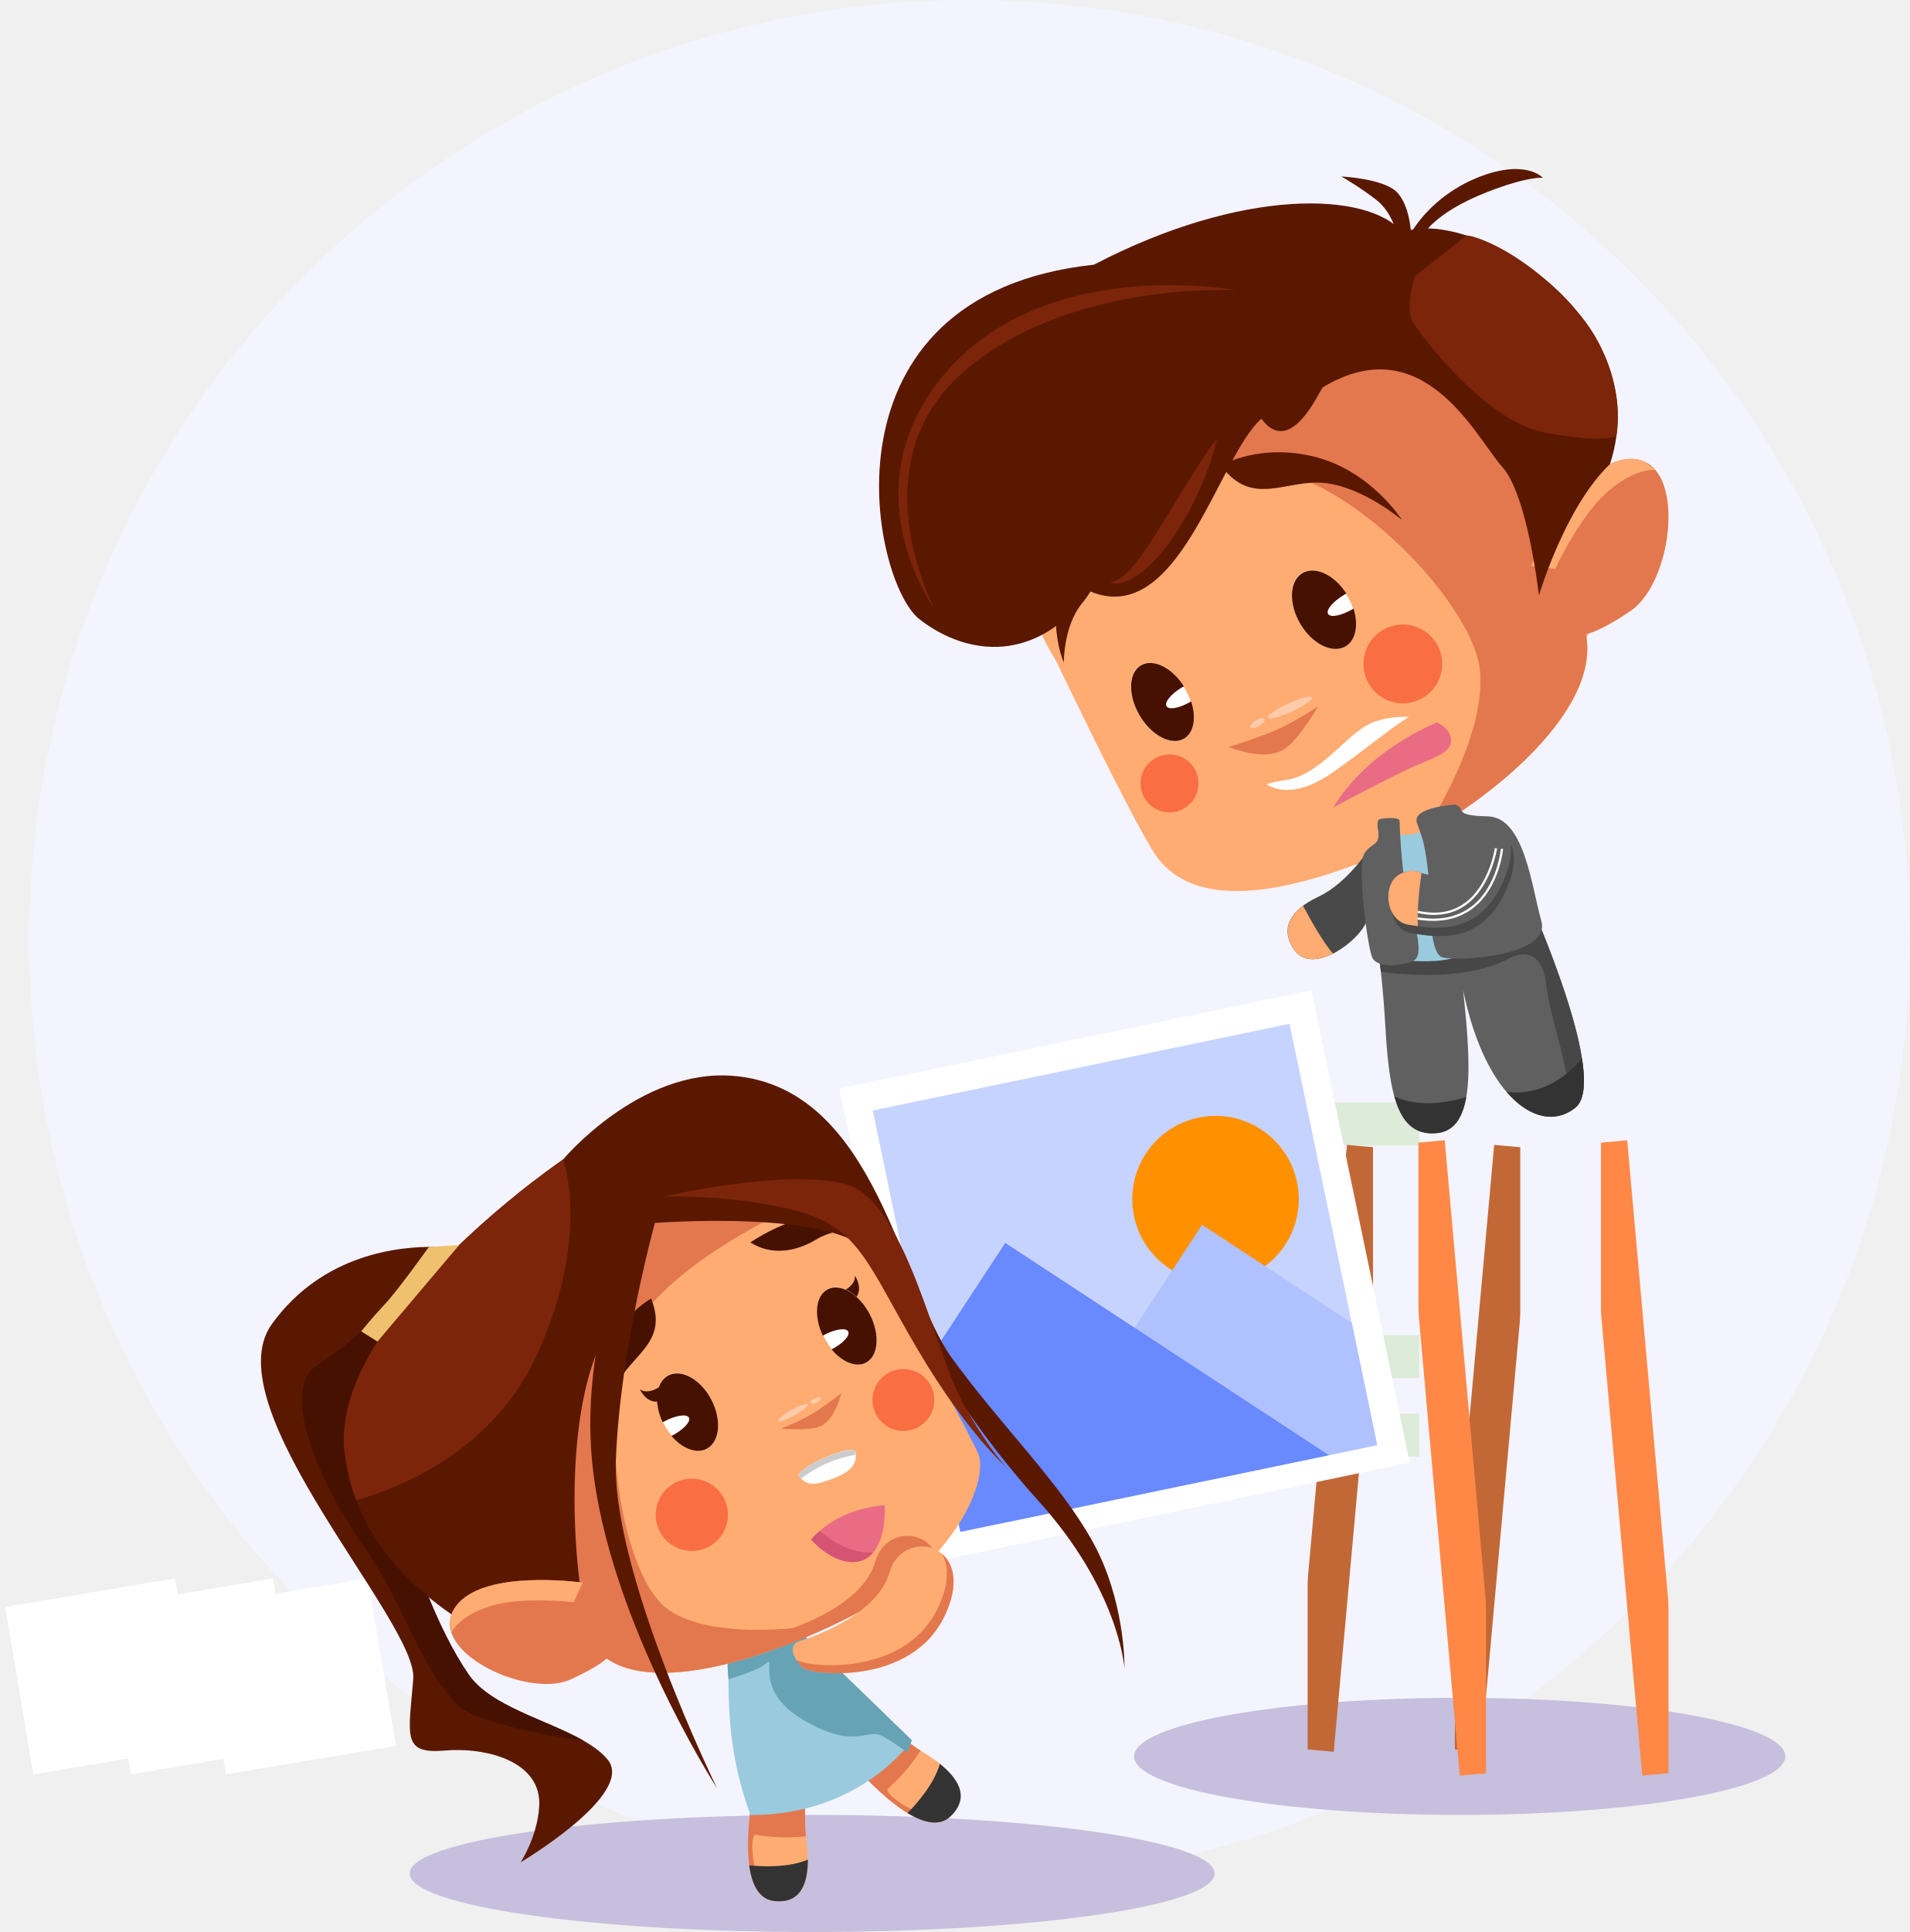
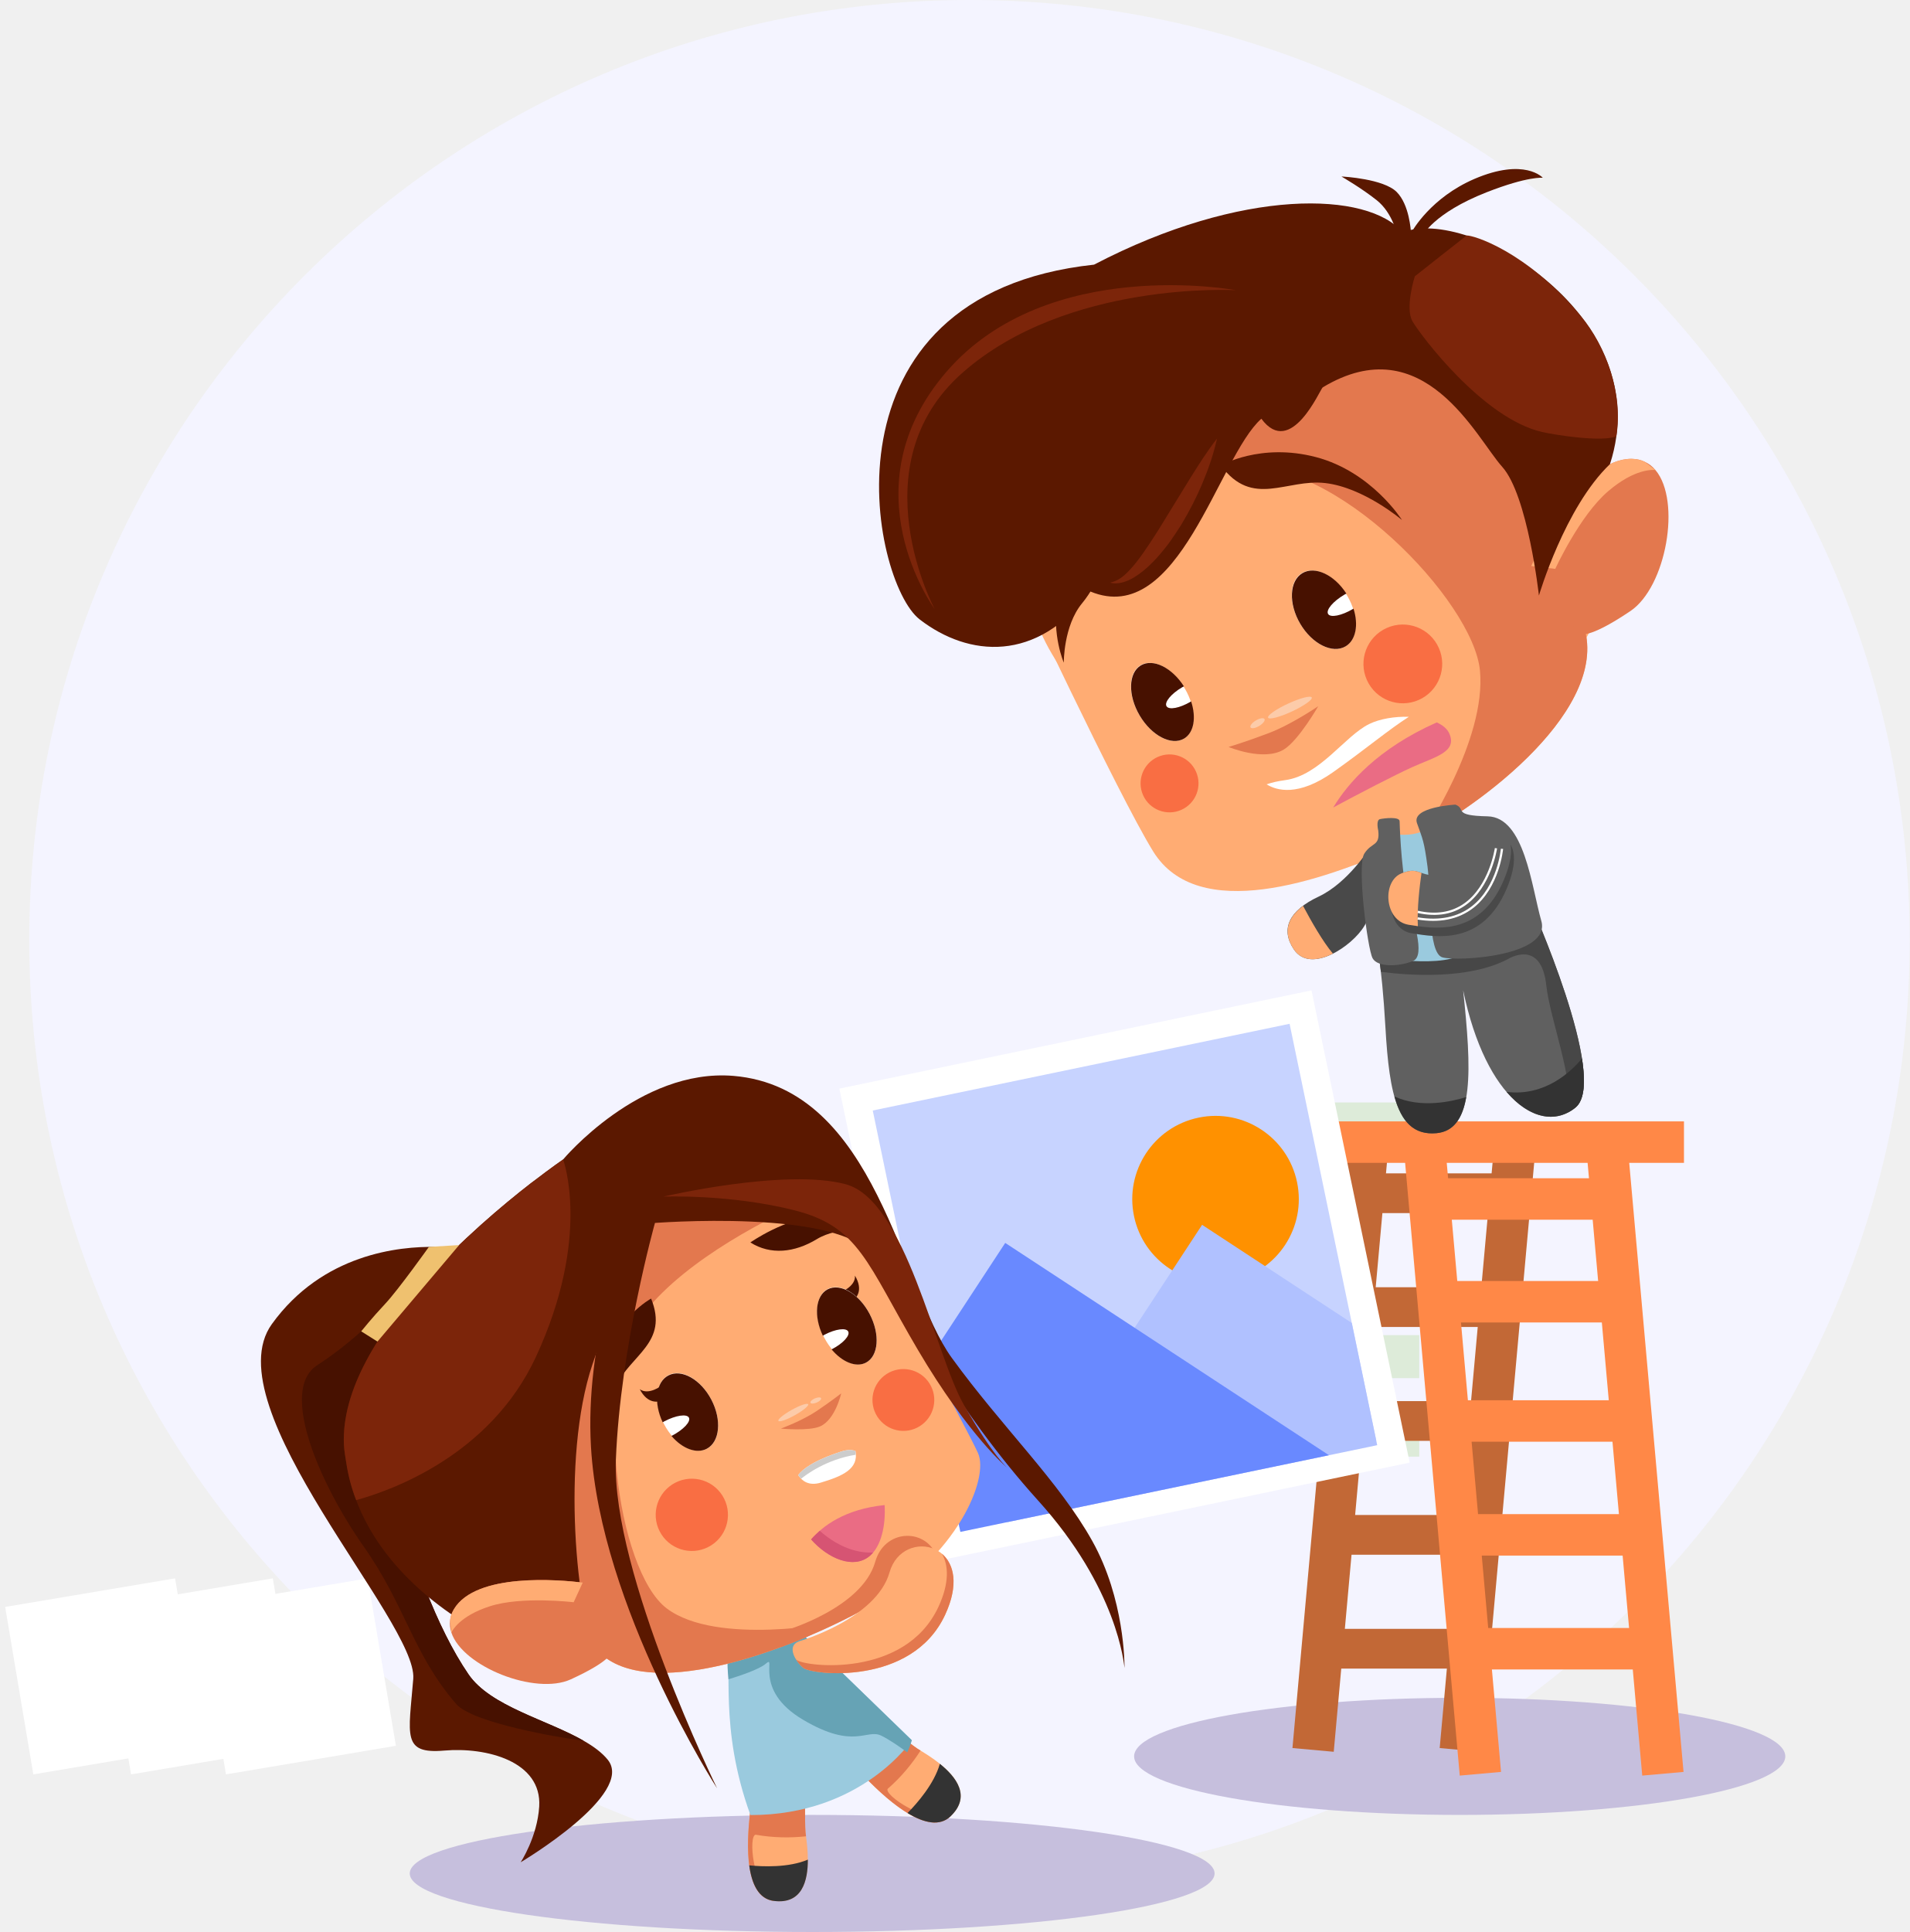
<svg xmlns="http://www.w3.org/2000/svg" xmlns:xlink="http://www.w3.org/1999/xlink" width="261px" height="264px" viewBox="0 0 261 264" version="1.1">
  <defs>
    <polygon id="path-1" points="0 289 322.27 289 322.27 0.835 0 0.835" />
    <path d="M17.143,1.928 C13.773,3.571 10.412,8.964 5.635,9.604 L5.635,9.604 C0.859,10.244 -0.19,12.128 0.717,15.358 L0.717,15.358 C1.623,18.588 2.724,17.941 2.724,17.941 L2.724,17.941 C3.877,18.515 6.757,16.457 9.164,15.039 L9.164,15.039 C11.572,13.62 19.79,9.288 22.974,7.845 L22.974,7.845 C26.156,6.402 29.215,5.771 28.076,3.221 L28.076,3.221 C27.392,1.69 24.804,0.939 22.115,0.94 L22.115,0.94 C20.325,0.94 18.491,1.272 17.143,1.928" id="path-3" />
    <path d="M7.046,0.324 C1.194,2.215 0.795,3.989 0.688,4.291 L0.688,4.291 C-1.492,10.389 6.833,17.95 10.835,14.645 L10.835,14.645 C14.566,11.565 13.134,0.135 8.181,0.135 L8.181,0.135 C7.821,0.135 7.442,0.195 7.046,0.324" id="path-5" />
  </defs>
  <g id="mockup-fixed" stroke="none" stroke-width="1" fill="none" fill-rule="evenodd">
    <g id="Desktop-HD" transform="translate(-587, -1741)">
      <g id="Group-26" transform="translate(561, 1736)">
        <circle id="Oval" fill="#F4F4FF" cx="158.5" cy="133.5" r="128.5" />
        <ellipse id="Oval-Copy" fill="#C6BFDD" cx="225.5" cy="245" rx="44.5" ry="8" />
        <g id="Group-133">
          <mask id="mask-2" fill="white">
            <use xlink:href="#path-1" />
          </mask>
          <g id="Clip-6" />
-           <polygon id="Fill-21" fill="#DDEBD9" mask="url(#mask-2)" points="143.946 161.524 219.974 161.524 219.974 155.646 143.946 155.646" />
-           <polygon id="Fill-28" fill="#DDEBD9" mask="url(#mask-2)" points="143.946 193.317 219.974 193.317 219.974 187.439 143.946 187.439" />
-           <polygon id="Fill-29" fill="#DDEBD9" mask="url(#mask-2)" points="143.946 204.045 219.974 204.045 219.974 198.166 143.946 198.166" />
-           <polygon id="Fill-32" fill="#549A41" mask="url(#mask-2)" points="131.992 225.501 136.989 225.501 136.989 187.438 131.992 187.438" />
-           <polygon id="Fill-33" fill="#549A41" mask="url(#mask-2)" points="122.587 225.501 127.584 225.501 127.584 187.438 122.587 187.438" />
-           <path d="M111.81,206.47 C111.81,210.799 108.301,214.308 103.972,214.308 C99.643,214.308 96.134,210.799 96.134,206.47 C96.134,202.141 99.643,198.632 103.972,198.632 C108.301,198.632 111.81,202.141 111.81,206.47" id="Fill-34" fill="#549A41" mask="url(#mask-2)" />
-           <path d="M107.694,206.47 C107.694,208.526 106.028,210.193 103.971,210.193 C101.916,210.193 100.249,208.526 100.249,206.47 C100.249,204.413 101.916,202.747 103.971,202.747 C106.028,202.747 107.694,204.413 107.694,206.47" id="Fill-35" fill="#DDEBD9" mask="url(#mask-2)" />
-           <polygon id="Fill-67" fill="#FFFFFF" mask="url(#mask-2)" points="80.108 243.554 56.883 247.461 53.035 224.583 76.257 220.676" />
-           <polygon id="Fill-72" fill="#FFFFFF" mask="url(#mask-2)" points="67.135 243.554 43.911 247.461 40.062 224.583 63.285 220.676" />
-           <polygon id="Fill-76" fill="#485EB0" mask="url(#mask-2)" points="47.694 227.628 46.929 228.205 46.017 227.909 45.338 228.992 46.056 228.352 47.048 228.917 47.801 228.058 48.69 228.428" />
-           <polygon id="Fill-77" fill="#485EB0" mask="url(#mask-2)" points="50.397 229.386 49.632 229.963 48.721 229.668 48.042 230.75 48.76 230.11 49.752 230.675 50.505 229.817 51.394 230.186" />
-           <polygon id="Fill-78" fill="#FFFFFF" mask="url(#mask-2)" points="53.778 243.554 30.555 247.461 26.706 224.583 49.929 220.676" />
-           <path d="M212.91,161.699 L205.464,244.119" id="Stroke-96" stroke="#C26836" stroke-width="5.666" mask="url(#mask-2)" />
-           <path d="M210.453,168.05 L233.684,168.05" id="Stroke-97" stroke="#C26836" stroke-width="5.431" mask="url(#mask-2)" />
-           <path d="M210.364,183.611 L233.596,183.611" id="Stroke-98" stroke="#C26836" stroke-width="5.431" mask="url(#mask-2)" />
-           <path d="M207.371,199.171 L230.602,199.171" id="Stroke-99" stroke="#C26836" stroke-width="5.431" mask="url(#mask-2)" />
-           <path d="M207.371,214.732 L230.602,214.732" id="Stroke-100" stroke="#C26836" stroke-width="5.431" mask="url(#mask-2)" />
-           <path d="M205.917,230.292 L229.148,230.292" id="Stroke-101" stroke="#C26836" stroke-width="5.431" mask="url(#mask-2)" />
-           <path d="M233.034,161.699 L225.587,244.119" id="Stroke-102" stroke="#C26836" stroke-width="5.666" mask="url(#mask-2)" />
-           <path d="M220.631,161.066 L228.328,247.377" id="Stroke-103" stroke="#FF8847" stroke-width="5.666" mask="url(#mask-2)" />
-           <path d="M245.572,161.066 L253.27,247.377" id="Stroke-104" stroke="#FF8847" stroke-width="5.666" mask="url(#mask-2)" />
-           <path d="M205.464,161.066 L256.152,161.066" id="Stroke-105" stroke="#FF8847" stroke-width="5.666" mask="url(#mask-2)" />
-           <path d="M221.35,168.836 L246.632,168.836" id="Stroke-106" stroke="#FF8847" stroke-width="5.666" mask="url(#mask-2)" />
-           <path d="M223.102,182.876 L248.384,182.876" id="Stroke-107" stroke="#FF8847" stroke-width="5.666" mask="url(#mask-2)" />
-           <path d="M223.102,199.171 L248.384,199.171" id="Stroke-108" stroke="#FF8847" stroke-width="5.666" mask="url(#mask-2)" />
-           <path d="M223.102,214.732 L248.384,214.732" id="Stroke-109" stroke="#FF8847" stroke-width="5.666" mask="url(#mask-2)" />
-           <path d="M226.17,230.292 L251.452,230.292" id="Stroke-110" stroke="#FF8847" stroke-width="5.666" mask="url(#mask-2)" />
-           <path d="M223.261,37.08 C220.923,37.46 219.329,37.702 219.329,37.702 L216.976,37.198 C216.949,37.069 216.343,34.106 214.177,32.373 C212.116,30.733 209.632,29.298 209.34,29.119 C209.653,29.13 215.085,29.437 216.884,31.229 C218.618,32.97 218.821,36.486 218.847,36.846 C219.069,36.445 221.574,32.014 227.507,29.449 C234.385,26.505 236.859,29.292 236.859,29.292 C236.859,29.292 234.866,29.044 229.158,31.28 C221.907,34.136 220.425,37.214 220.425,37.214 C220.425,37.214 220.442,37.201 220.469,37.205 C220.688,37.181 221.709,37.082 223.261,37.08" id="Fill-111" fill="#5B1800" mask="url(#mask-2)" />
-           <path d="M216.873,37.175 L212.176,36.169 C214.774,36.533 216.467,37.045 216.873,37.175" id="Fill-112" fill="#5B1800" mask="url(#mask-2)" />
-           <path d="M245.153,85.304 C245.202,92.491 229.804,111.325 220.224,118.567 C219.011,119.513 217.925,120.255 217.024,120.787 C216.492,121.117 215.876,121.429 215.249,121.709 C212.143,123.116 208.113,124.015 204.161,124.55 C197.123,125.507 190.286,125.271 189.1,124.55 C187.091,123.351 186.493,120.199 183.583,113.316 C180.673,106.434 174.167,101.71 169.8,94.411 C167.327,90.276 166.202,85.741 165.73,82.585 C165.322,80.194 165.296,78.569 165.296,78.569 C165.754,73.215 164.371,54.323 184.951,45.604 C205.53,36.885 220.982,39.652 227.976,45.757 C234.986,51.856 245.099,77.2 245.153,85.304" id="Fill-113" fill="#FFAC73" mask="url(#mask-2)" />
-           <path d="M164.649,83.345 C164.649,83.345 178.719,113.425 183.599,121.334 C189.732,131.274 206.566,125.375 217.024,120.787 C227.482,116.199 248.963,100.263 241.335,88.155 C233.708,76.046 222,42.239 222,42.239 L164.649,83.345 Z" id="Fill-114" fill="#FFAC73" mask="url(#mask-2)" />
-           <path d="M203.695,90.216 C205.327,92.988 208.092,94.386 209.873,93.338 C211.652,92.29 211.772,89.194 210.14,86.422 C208.508,83.65 205.743,82.252 203.963,83.3 C202.183,84.348 202.063,87.444 203.695,90.216" id="Fill-115" fill="#FFFFFF" mask="url(#mask-2)" />
-           <path d="M204.006,83.315 C205.734,82.298 208.364,83.547 210.01,86.108 C209.924,86.155 209.839,86.197 209.752,86.248 C208.194,87.165 207.191,88.349 207.511,88.892 C207.83,89.436 209.353,89.133 210.911,88.215 C210.938,88.2 210.961,88.183 210.987,88.168 C211.693,90.379 211.317,92.489 209.899,93.324 C208.105,94.379 205.331,92.996 203.704,90.232 C202.077,87.467 202.213,84.372 204.006,83.315" id="Fill-116" fill="#471100" mask="url(#mask-2)" />
-           <path d="M181.747,102.745 C183.379,105.516 186.088,106.947 187.799,105.94 C189.509,104.933 189.572,101.87 187.94,99.099 C186.309,96.326 183.6,94.895 181.889,95.902 C180.179,96.909 180.115,99.973 181.747,102.745" id="Fill-117" fill="#FFFFFF" mask="url(#mask-2)" />
-           <path d="M181.931,95.918 C183.591,94.941 186.167,96.222 187.809,98.784 C187.726,98.829 187.644,98.868 187.561,98.918 C186.064,99.799 185.109,100.954 185.429,101.499 C185.749,102.043 187.223,101.769 188.72,100.886 C188.745,100.871 188.768,100.855 188.793,100.84 C189.516,103.041 189.186,105.124 187.824,105.927 C186.1,106.941 183.383,105.522 181.756,102.76 C180.129,99.996 180.207,96.933 181.931,95.918" id="Fill-118" fill="#471100" mask="url(#mask-2)" />
-           <path d="M206.165,101.498 C206.165,101.498 202.566,103.97 199.423,105.169 C196.279,106.368 193.909,107.069 193.909,107.069 C193.909,107.069 198.696,109.081 201.45,107.425 C203.461,106.216 206.165,101.498 206.165,101.498" id="Fill-119" fill="#E3784E" mask="url(#mask-2)" />
-           <path d="M195.096,68.869 C184.952,70.1 173.087,77.393 167.669,81.181 L221.988,42.249 C221.993,42.252 222,42.254 222.007,42.257 C222.138,42.635 233.751,76.115 241.335,88.155 C248.21,99.069 231.44,113.088 220.406,119.109 C220.447,119.061 229.183,106.158 228.268,96.626 C227.351,87.078 208.249,67.254 195.096,68.869" id="Fill-120" fill="#E3784E" mask="url(#mask-2)" />
-           <path d="M192.861,68.609 C192.861,68.609 198.26,65.46 205.872,67.466 C213.482,69.473 217.609,76.056 217.609,76.056 C217.609,76.056 212.413,71.632 207.157,71.013 C201.81,70.382 197.204,74.479 192.861,68.609" id="Fill-121" fill="#5B1800" mask="url(#mask-2)" />
-           <path d="M175.816,77.484 C175.816,77.484 171.298,82.318 170.518,87.035 C169.737,91.752 171.391,95.55 171.391,95.55 C171.391,95.55 171.339,90.539 173.875,87.456 C176.409,84.373 177.305,80.799 175.816,77.484" id="Fill-122" fill="#5B1800" mask="url(#mask-2)" />
-           <path d="M199.313,103.069 C199.451,103.368 200.899,102.992 202.546,102.229 C204.195,101.466 205.417,100.606 205.28,100.307 C205.141,100.008 203.694,100.384 202.045,101.147 C200.398,101.91 199.174,102.77 199.313,103.069" id="Fill-123" fill="#FCCBA9" mask="url(#mask-2)" />
-           <path d="M196.912,104.396 C197.035,104.603 197.563,104.515 198.091,104.201 C198.618,103.885 198.945,103.461 198.821,103.254 C198.698,103.047 198.17,103.134 197.642,103.45 C197.115,103.765 196.788,104.189 196.912,104.396" id="Fill-124" fill="#FCCBA9" mask="url(#mask-2)" />
-           <path d="M248.84,88.493 C242.848,92.532 241.927,91.583 241.927,91.583 L234.903,83.191 C234.903,83.191 235.023,82.881 235.278,82.344 C236.748,79.131 242.447,67.646 248.998,67.698 C249.682,67.705 250.277,67.844 250.799,68.106 C251.352,68.356 251.831,68.73 252.225,69.198 L252.238,69.228 L252.261,69.237 C255.805,73.465 253.725,85.188 248.84,88.493" id="Fill-125" fill="#E3784E" mask="url(#mask-2)" />
-           <path d="M252.225,69.198 L252.239,69.228 C251.947,69.193 249.431,68.994 245.777,72.135 C241.891,75.453 238.561,82.733 238.561,82.733 L235.279,82.344 C236.748,79.131 242.448,67.646 248.998,67.698 C249.682,67.705 250.277,67.844 250.799,68.106 L252.225,69.198 Z" id="Fill-126" fill="#FFAC73" mask="url(#mask-2)" />
-           <path d="M206.779,57.932 C206.445,58.133 202.44,67.703 198.393,62.219 C192.482,67.432 187.149,90.871 175.012,85.823 C167.739,95.626 158.36,94.79 151.693,89.641 C145.026,84.493 137.128,45.298 175.523,41.164 C195.787,30.59 213.024,31.133 217.7,36.761 C226.703,33.092 252.607,48.193 246.038,68.419 C239.851,74.329 236.329,86.38 236.329,86.38 C236.329,86.38 234.81,72.665 231.299,68.777 C227.788,64.888 220.625,49.589 206.779,57.932" id="Fill-127" fill="#5B1800" mask="url(#mask-2)" />
-           <path d="M219.058,48.925 C220.123,50.76 228.662,62.181 236.762,64.029 C238.568,64.441 244.876,65.44 246.909,64.626 C247.855,58.847 245.539,52.345 242.049,48.176 C234.53,39.195 227.214,37.099 226.448,37.183 C226.424,37.18 219.367,42.756 219.367,42.756 C219.367,42.756 217.979,47.1 219.058,48.925" id="Fill-128" fill="#7C250A" mask="url(#mask-2)" />
-           <path d="M194.905,44.654 C194.905,44.654 169.185,39.829 155.384,55.767 C141.583,71.706 153.739,88.221 153.739,88.221 C153.739,88.221 143.207,68.592 157.526,55.95 C171.845,43.307 194.905,44.654 194.905,44.654" id="Fill-129" fill="#7C250A" mask="url(#mask-2)" />
-           <path d="M192.332,64.928 C191.863,67.031 191.175,69.05 190.345,71.01 C189.529,72.978 188.541,74.867 187.445,76.707 C186.869,77.61 186.277,78.507 185.64,79.376 C184.97,80.224 184.303,81.081 183.517,81.847 C182.755,82.63 181.9,83.349 180.937,83.931 C179.99,84.484 178.786,84.925 177.717,84.614 C178.782,84.392 179.557,83.764 180.25,83.04 C180.95,82.327 181.559,81.514 182.153,80.69 C183.322,79.024 184.424,77.284 185.491,75.512 L188.764,70.19 C189.877,68.414 191.003,66.633 192.332,64.928" id="Fill-130" fill="#7C250A" mask="url(#mask-2)" />
-           <path d="M212.814,97.918 C214.027,100.632 217.21,101.849 219.923,100.635 C222.637,99.422 223.854,96.24 222.641,93.525 C221.428,90.812 218.246,89.596 215.532,90.808 C212.818,92.022 211.601,95.204 212.814,97.918" id="Fill-131" fill="#F96E43" mask="url(#mask-2)" />
-           <path d="M182.229,113.662 C183.122,115.658 185.462,116.553 187.458,115.661 C189.454,114.769 190.348,112.429 189.457,110.433 C188.564,108.437 186.223,107.542 184.228,108.434 C182.232,109.326 181.337,111.667 182.229,113.662" id="Fill-132" fill="#F96E43" mask="url(#mask-2)" />
+           <polygon id="Fill-21" fill="#DDEBD9" points="143.946 161.524 219.974 161.524 219.974 155.646 143.946 155.646" />
+           <polygon id="Fill-28" fill="#DDEBD9" points="143.946 193.317 219.974 193.317 219.974 187.439 143.946 187.439" />
+           <polygon id="Fill-29" fill="#DDEBD9" points="143.946 204.045 219.974 204.045 219.974 198.166 143.946 198.166" />
+           <polygon id="Fill-32" fill="#549A41" points="131.992 225.501 136.989 225.501 136.989 187.438 131.992 187.438" />
+           <polygon id="Fill-33" fill="#549A41" points="122.587 225.501 127.584 225.501 127.584 187.438 122.587 187.438" />
+           <path d="M111.81,206.47 C111.81,210.799 108.301,214.308 103.972,214.308 C99.643,214.308 96.134,210.799 96.134,206.47 C96.134,202.141 99.643,198.632 103.972,198.632 C108.301,198.632 111.81,202.141 111.81,206.47" id="Fill-34" fill="#549A41" />
+           <path d="M107.694,206.47 C107.694,208.526 106.028,210.193 103.971,210.193 C101.916,210.193 100.249,208.526 100.249,206.47 C100.249,204.413 101.916,202.747 103.971,202.747 C106.028,202.747 107.694,204.413 107.694,206.47" id="Fill-35" fill="#DDEBD9" />
+           <polygon id="Fill-67" fill="#FFFFFF" points="80.108 243.554 56.883 247.461 53.035 224.583 76.257 220.676" />
+           <polygon id="Fill-72" fill="#FFFFFF" points="67.135 243.554 43.911 247.461 40.062 224.583 63.285 220.676" />
+           <polygon id="Fill-76" fill="#485EB0" points="47.694 227.628 46.929 228.205 46.017 227.909 45.338 228.992 46.056 228.352 47.048 228.917 47.801 228.058 48.69 228.428" />
+           <polygon id="Fill-77" fill="#485EB0" points="50.397 229.386 49.632 229.963 48.721 229.668 48.042 230.75 48.76 230.11 49.752 230.675 50.505 229.817 51.394 230.186" />
+           <polygon id="Fill-78" fill="#FFFFFF" points="53.778 243.554 30.555 247.461 26.706 224.583 49.929 220.676" />
+           <path d="M212.91,161.699 L205.464,244.119" id="Stroke-96" stroke="#C26836" stroke-width="5.666" />
+           <path d="M210.453,168.05 L233.684,168.05" id="Stroke-97" stroke="#C26836" stroke-width="5.431" />
+           <path d="M210.364,183.611 L233.596,183.611" id="Stroke-98" stroke="#C26836" stroke-width="5.431" />
+           <path d="M207.371,199.171 L230.602,199.171" id="Stroke-99" stroke="#C26836" stroke-width="5.431" />
+           <path d="M207.371,214.732 L230.602,214.732" id="Stroke-100" stroke="#C26836" stroke-width="5.431" />
+           <path d="M205.917,230.292 L229.148,230.292" id="Stroke-101" stroke="#C26836" stroke-width="5.431" />
+           <path d="M233.034,161.699 L225.587,244.119" id="Stroke-102" stroke="#C26836" stroke-width="5.666" />
+           <path d="M220.631,161.066 L228.328,247.377" id="Stroke-103" stroke="#FF8847" stroke-width="5.666" />
+           <path d="M245.572,161.066 L253.27,247.377" id="Stroke-104" stroke="#FF8847" stroke-width="5.666" />
+           <path d="M205.464,161.066 L256.152,161.066" id="Stroke-105" stroke="#FF8847" stroke-width="5.666" />
+           <path d="M221.35,168.836 L246.632,168.836" id="Stroke-106" stroke="#FF8847" stroke-width="5.666" />
+           <path d="M223.102,182.876 L248.384,182.876" id="Stroke-107" stroke="#FF8847" stroke-width="5.666" />
+           <path d="M223.102,199.171 L248.384,199.171" id="Stroke-108" stroke="#FF8847" stroke-width="5.666" />
+           <path d="M223.102,214.732 L248.384,214.732" id="Stroke-109" stroke="#FF8847" stroke-width="5.666" />
+           <path d="M226.17,230.292 L251.452,230.292" id="Stroke-110" stroke="#FF8847" stroke-width="5.666" />
+           <path d="M223.261,37.08 C220.923,37.46 219.329,37.702 219.329,37.702 L216.976,37.198 C216.949,37.069 216.343,34.106 214.177,32.373 C212.116,30.733 209.632,29.298 209.34,29.119 C209.653,29.13 215.085,29.437 216.884,31.229 C218.618,32.97 218.821,36.486 218.847,36.846 C219.069,36.445 221.574,32.014 227.507,29.449 C234.385,26.505 236.859,29.292 236.859,29.292 C236.859,29.292 234.866,29.044 229.158,31.28 C221.907,34.136 220.425,37.214 220.425,37.214 C220.425,37.214 220.442,37.201 220.469,37.205 C220.688,37.181 221.709,37.082 223.261,37.08" id="Fill-111" fill="#5B1800" />
+           <path d="M216.873,37.175 L212.176,36.169 C214.774,36.533 216.467,37.045 216.873,37.175" id="Fill-112" fill="#5B1800" />
+           <path d="M245.153,85.304 C245.202,92.491 229.804,111.325 220.224,118.567 C219.011,119.513 217.925,120.255 217.024,120.787 C216.492,121.117 215.876,121.429 215.249,121.709 C212.143,123.116 208.113,124.015 204.161,124.55 C197.123,125.507 190.286,125.271 189.1,124.55 C187.091,123.351 186.493,120.199 183.583,113.316 C180.673,106.434 174.167,101.71 169.8,94.411 C167.327,90.276 166.202,85.741 165.73,82.585 C165.322,80.194 165.296,78.569 165.296,78.569 C165.754,73.215 164.371,54.323 184.951,45.604 C205.53,36.885 220.982,39.652 227.976,45.757 C234.986,51.856 245.099,77.2 245.153,85.304" id="Fill-113" fill="#FFAC73" />
+           <path d="M164.649,83.345 C164.649,83.345 178.719,113.425 183.599,121.334 C189.732,131.274 206.566,125.375 217.024,120.787 C227.482,116.199 248.963,100.263 241.335,88.155 C233.708,76.046 222,42.239 222,42.239 L164.649,83.345 Z" id="Fill-114" fill="#FFAC73" />
+           <path d="M203.695,90.216 C205.327,92.988 208.092,94.386 209.873,93.338 C211.652,92.29 211.772,89.194 210.14,86.422 C208.508,83.65 205.743,82.252 203.963,83.3 C202.183,84.348 202.063,87.444 203.695,90.216" id="Fill-115" fill="#FFFFFF" />
+           <path d="M204.006,83.315 C205.734,82.298 208.364,83.547 210.01,86.108 C209.924,86.155 209.839,86.197 209.752,86.248 C208.194,87.165 207.191,88.349 207.511,88.892 C207.83,89.436 209.353,89.133 210.911,88.215 C210.938,88.2 210.961,88.183 210.987,88.168 C211.693,90.379 211.317,92.489 209.899,93.324 C208.105,94.379 205.331,92.996 203.704,90.232 C202.077,87.467 202.213,84.372 204.006,83.315" id="Fill-116" fill="#471100" />
+           <path d="M181.747,102.745 C183.379,105.516 186.088,106.947 187.799,105.94 C189.509,104.933 189.572,101.87 187.94,99.099 C186.309,96.326 183.6,94.895 181.889,95.902 C180.179,96.909 180.115,99.973 181.747,102.745" id="Fill-117" fill="#FFFFFF" />
+           <path d="M181.931,95.918 C183.591,94.941 186.167,96.222 187.809,98.784 C187.726,98.829 187.644,98.868 187.561,98.918 C186.064,99.799 185.109,100.954 185.429,101.499 C185.749,102.043 187.223,101.769 188.72,100.886 C188.745,100.871 188.768,100.855 188.793,100.84 C189.516,103.041 189.186,105.124 187.824,105.927 C186.1,106.941 183.383,105.522 181.756,102.76 C180.129,99.996 180.207,96.933 181.931,95.918" id="Fill-118" fill="#471100" />
+           <path d="M206.165,101.498 C206.165,101.498 202.566,103.97 199.423,105.169 C196.279,106.368 193.909,107.069 193.909,107.069 C193.909,107.069 198.696,109.081 201.45,107.425 C203.461,106.216 206.165,101.498 206.165,101.498" id="Fill-119" fill="#E3784E" />
+           <path d="M195.096,68.869 C184.952,70.1 173.087,77.393 167.669,81.181 L221.988,42.249 C221.993,42.252 222,42.254 222.007,42.257 C222.138,42.635 233.751,76.115 241.335,88.155 C248.21,99.069 231.44,113.088 220.406,119.109 C220.447,119.061 229.183,106.158 228.268,96.626 C227.351,87.078 208.249,67.254 195.096,68.869" id="Fill-120" fill="#E3784E" />
+           <path d="M192.861,68.609 C192.861,68.609 198.26,65.46 205.872,67.466 C213.482,69.473 217.609,76.056 217.609,76.056 C217.609,76.056 212.413,71.632 207.157,71.013 C201.81,70.382 197.204,74.479 192.861,68.609" id="Fill-121" fill="#5B1800" />
+           <path d="M175.816,77.484 C175.816,77.484 171.298,82.318 170.518,87.035 C169.737,91.752 171.391,95.55 171.391,95.55 C171.391,95.55 171.339,90.539 173.875,87.456 C176.409,84.373 177.305,80.799 175.816,77.484" id="Fill-122" fill="#5B1800" />
+           <path d="M199.313,103.069 C199.451,103.368 200.899,102.992 202.546,102.229 C204.195,101.466 205.417,100.606 205.28,100.307 C205.141,100.008 203.694,100.384 202.045,101.147 C200.398,101.91 199.174,102.77 199.313,103.069" id="Fill-123" fill="#FCCBA9" />
+           <path d="M196.912,104.396 C197.035,104.603 197.563,104.515 198.091,104.201 C198.618,103.885 198.945,103.461 198.821,103.254 C198.698,103.047 198.17,103.134 197.642,103.45 C197.115,103.765 196.788,104.189 196.912,104.396" id="Fill-124" fill="#FCCBA9" />
+           <path d="M248.84,88.493 C242.848,92.532 241.927,91.583 241.927,91.583 L234.903,83.191 C234.903,83.191 235.023,82.881 235.278,82.344 C236.748,79.131 242.447,67.646 248.998,67.698 C249.682,67.705 250.277,67.844 250.799,68.106 C251.352,68.356 251.831,68.73 252.225,69.198 L252.238,69.228 L252.261,69.237 C255.805,73.465 253.725,85.188 248.84,88.493" id="Fill-125" fill="#E3784E" />
+           <path d="M252.225,69.198 L252.239,69.228 C251.947,69.193 249.431,68.994 245.777,72.135 C241.891,75.453 238.561,82.733 238.561,82.733 L235.279,82.344 C236.748,79.131 242.448,67.646 248.998,67.698 C249.682,67.705 250.277,67.844 250.799,68.106 L252.225,69.198 Z" id="Fill-126" fill="#FFAC73" />
+           <path d="M206.779,57.932 C206.445,58.133 202.44,67.703 198.393,62.219 C192.482,67.432 187.149,90.871 175.012,85.823 C167.739,95.626 158.36,94.79 151.693,89.641 C145.026,84.493 137.128,45.298 175.523,41.164 C195.787,30.59 213.024,31.133 217.7,36.761 C226.703,33.092 252.607,48.193 246.038,68.419 C239.851,74.329 236.329,86.38 236.329,86.38 C236.329,86.38 234.81,72.665 231.299,68.777 C227.788,64.888 220.625,49.589 206.779,57.932" id="Fill-127" fill="#5B1800" />
+           <path d="M219.058,48.925 C220.123,50.76 228.662,62.181 236.762,64.029 C238.568,64.441 244.876,65.44 246.909,64.626 C247.855,58.847 245.539,52.345 242.049,48.176 C234.53,39.195 227.214,37.099 226.448,37.183 C226.424,37.18 219.367,42.756 219.367,42.756 C219.367,42.756 217.979,47.1 219.058,48.925" id="Fill-128" fill="#7C250A" />
+           <path d="M194.905,44.654 C194.905,44.654 169.185,39.829 155.384,55.767 C141.583,71.706 153.739,88.221 153.739,88.221 C153.739,88.221 143.207,68.592 157.526,55.95 C171.845,43.307 194.905,44.654 194.905,44.654" id="Fill-129" fill="#7C250A" />
+           <path d="M192.332,64.928 C191.863,67.031 191.175,69.05 190.345,71.01 C189.529,72.978 188.541,74.867 187.445,76.707 C186.869,77.61 186.277,78.507 185.64,79.376 C184.97,80.224 184.303,81.081 183.517,81.847 C182.755,82.63 181.9,83.349 180.937,83.931 C179.99,84.484 178.786,84.925 177.717,84.614 C178.782,84.392 179.557,83.764 180.25,83.04 C180.95,82.327 181.559,81.514 182.153,80.69 C183.322,79.024 184.424,77.284 185.491,75.512 L188.764,70.19 C189.877,68.414 191.003,66.633 192.332,64.928" id="Fill-130" fill="#7C250A" />
+           <path d="M212.814,97.918 C214.027,100.632 217.21,101.849 219.923,100.635 C222.637,99.422 223.854,96.24 222.641,93.525 C221.428,90.812 218.246,89.596 215.532,90.808 C212.818,92.022 211.601,95.204 212.814,97.918" id="Fill-131" fill="#F96E43" />
+           <path d="M182.229,113.662 C183.122,115.658 185.462,116.553 187.458,115.661 C189.454,114.769 190.348,112.429 189.457,110.433 C188.564,108.437 186.223,107.542 184.228,108.434 C182.232,109.326 181.337,111.667 182.229,113.662" id="Fill-132" fill="#F96E43" />
        </g>
        <ellipse id="Oval" fill="#C6BFDD" cx="137" cy="261" rx="55" ry="8" />
        <g id="Group-136" transform="translate(196, 102)">
          <mask id="mask-4" fill="white">
            <use xlink:href="#path-3" />
          </mask>
          <g id="Clip-135" />
          <path d="M17.143,1.928 C13.773,3.571 10.412,8.964 5.635,9.604 L5.635,9.604 C0.859,10.244 -0.19,12.128 0.717,15.358 L0.717,15.358 C1.623,18.588 2.724,17.941 2.724,17.941 L2.724,17.941 C3.877,18.515 6.757,16.457 9.164,15.039 L9.164,15.039 C11.572,13.62 19.79,9.288 22.974,7.845 L22.974,7.845 C26.156,6.402 29.215,5.771 28.076,3.221 L28.076,3.221 C27.392,1.69 24.804,0.939 22.115,0.94 L22.115,0.94 C20.325,0.94 18.491,1.272 17.143,1.928" id="Fill-134" mask="url(#mask-4)" />
        </g>
        <g id="Group-245" transform="translate(61, 102)">
          <path d="M147.214,13.343 C150.683,11.47 155.658,8.894 157.974,7.845 C161.156,6.403 164.215,5.771 163.075,3.221 C162.791,2.584 162.178,2.083 161.365,1.714 C153.283,5.298 149.2,10.044 147.214,13.343" id="Fill-137" fill="#EA6C84" />
          <path d="M157.55,0.948 C155.626,0.889 153.6,1.219 152.144,1.928 C148.773,3.571 145.412,8.964 140.635,9.604 C139.631,9.738 138.8,9.931 138.11,10.177 C139.46,11.019 142.421,11.897 147.23,8.49 C151.615,5.383 154.826,2.678 157.55,0.948" id="Fill-139" fill="#FFFFFF" />
          <path d="M174.072,26.21 C174.072,26.21 184.977,50.495 180.329,54.335 C175.68,58.174 168.113,53.418 164.974,38.334 C166.099,49.028 166.578,57.379 161.317,57.845 C156.057,58.311 154.877,52.693 154.352,43.431 C153.827,34.168 152.991,31.131 152.991,31.131 L174.072,26.21 Z" id="Fill-141" fill="#606060" />
          <path d="M174.072,26.21 C174.072,26.21 184.977,50.495 180.329,54.335 C180,54.606 179.652,54.823 179.297,55.009 C180.218,50.715 176.859,42.4 176.333,37.625 C175.623,31.183 171.106,34.049 171.106,34.049 C165.694,36.881 157.649,36.306 153.727,35.797 C153.34,32.409 152.991,31.131 152.991,31.131 L174.072,26.21 Z" id="Fill-143" fill="#474747" />
          <path d="M152.227,18.83 C152.227,18.83 149.265,23.619 145.209,25.523 C141.154,27.429 139.958,29.963 141.844,32.748 C144.146,36.148 149.834,32.27 151.456,29.545 C153.077,26.818 155.862,20.24 152.227,18.83" id="Fill-145" fill="#494949" />
          <path d="M161.09,15.358 C161.09,15.358 159.611,17.588 155.438,16.964 C151.265,16.34 156.843,34.224 156.843,34.224 C156.843,34.224 160.866,34.653 163.379,33.974 C165.93,33.287 161.09,15.358 161.09,15.358" id="Fill-147" fill="#9ACADE" />
          <path d="M163.921,12.948 C163.921,12.948 157.867,13.266 158.663,15.484 C159.459,17.701 159.636,17.948 160.1,21.413 C160.563,24.878 160.097,33.22 162.132,33.818 C164.167,34.416 177.044,33.67 175.653,28.832 C174.315,24.171 173.37,14.651 168.311,14.548 C163.458,14.449 165.465,13.566 163.921,12.948" id="Fill-149" fill="#606060" />
          <path d="M156.286,15.21 C156.286,15.21 156.432,21.116 157.239,24.852 C158.047,28.585 159.916,33.563 158.119,34.316 C156.323,35.069 153.292,35.228 152.596,33.943 C151.898,32.657 150.435,21.253 151.461,19.645 C152.485,18.034 153.632,18.689 153.363,16.468 C153.363,16.468 153.018,15.053 153.613,14.928 C154.209,14.802 156.264,14.566 156.286,15.21" id="Fill-151" fill="#606060" />
          <path d="M167.734,18.125 C167.734,18.125 168.139,23.142 163.625,23.721 C159.107,24.297 159.696,22.422 156.972,23.488 C154.25,24.555 154.571,29.992 157.936,30.529 C161.303,31.066 167.572,32.208 170.875,24.535 C174.178,16.864 168.656,16.288 167.734,18.125" id="Fill-153" fill="#494949" />
          <path d="M167.336,16.962 C167.336,16.962 167.74,21.98 163.225,22.557 C158.709,23.134 159.298,21.259 156.574,22.325 C153.851,23.393 154.171,28.83 157.537,29.366 C160.903,29.902 167.173,31.045 170.476,23.373 C173.778,15.702 168.257,15.126 167.336,16.962" id="Fill-155" fill="#606060" />
          <path d="M156.574,22.326 C157.966,21.781 158.494,22.005 159.279,22.276 C159.034,24.002 158.648,27.227 158.782,29.557 C158.338,29.495 157.917,29.428 157.537,29.367 C154.171,28.831 153.85,23.393 156.574,22.326" id="Fill-157" fill="#FFAC73" />
          <path d="M162.826,28.653 C164.152,28.395 165.335,27.865 166.365,27.061 C169.95,24.262 170.428,19.054 170.432,19.002 L170.128,18.976 C170.124,19.027 169.655,24.107 166.176,26.822 C164.25,28.323 161.762,28.84 158.78,28.353 L158.73,28.652 C160.216,28.894 161.584,28.894 162.826,28.653" id="Fill-159" fill="#FFFFFF" />
          <path d="M162.532,27.875 C163.51,27.686 164.411,27.306 165.229,26.739 C168.812,24.267 169.599,18.98 169.606,18.927 L169.304,18.884 C169.298,18.936 168.527,24.093 165.056,26.489 C163.337,27.674 161.235,28 158.806,27.454 L158.739,27.75 C160.104,28.059 161.373,28.099 162.532,27.875" id="Fill-161" fill="#FFFFFF" />
          <path d="M143.094,26.787 C144.14,28.758 145.783,31.671 147.172,33.307 C145.18,34.306 143.049,34.528 141.844,32.748 C140.348,30.538 140.822,28.492 143.094,26.787" id="Fill-163" fill="#FFAC73" />
          <path d="M170.906,52.201 C176.164,52.857 179.753,49.405 181.21,47.64 C181.699,50.772 181.582,53.3 180.329,54.336 C177.681,56.522 174.09,55.909 170.906,52.201" id="Fill-165" fill="#333333" />
          <path d="M165.393,52.904 C164.888,55.812 163.69,57.635 161.318,57.845 C158.22,58.12 156.543,56.271 155.577,52.825 C159.18,54.49 163.425,53.525 165.393,52.904" id="Fill-167" fill="#333333" />
          <polygon id="Fill-169" fill="#FFFFFF" points="144.245 38.333 157.664 102.862 93.135 116.281 79.715 51.752" />
          <polygon id="Fill-171" fill="#C7D3FF" points="141.251 42.898 153.099 99.869 96.128 111.716 84.28 54.746" />
          <path d="M142.272,64.544 C143.552,70.698 139.6,76.725 133.447,78.004 C127.293,79.284 121.266,75.333 119.987,69.179 C118.708,63.024 122.659,56.999 128.812,55.719 C134.966,54.44 140.993,58.391 142.272,64.544" id="Fill-173" fill="#FF9100" />
          <polygon id="Fill-175" fill="#B0C1FF" points="149.753 83.782 153.226 100.479 102.654 110.996 129.294 70.368" />
          <polygon id="Fill-177" fill="#6989FF" points="146.631 101.85 96.255 112.326 91.497 89.447 102.386 72.839 120.07 84.434" />
          <path d="M68.444,145.191 C68.444,145.191 64.539,161.932 70.736,162.751 C76.932,163.568 75.235,154.856 75.091,153.367 C74.949,151.878 75.071,145.253 75.071,145.253 L68.444,145.191 Z" id="Fill-179" fill="#FFAC73" />
          <path d="M68.273,153.705 C70.727,154.144 73.066,154.146 75.161,153.923 C75.13,153.689 75.105,153.499 75.092,153.367 C75.029,152.701 75.018,151.006 75.026,149.336 L71.271,149.454 C71.271,149.454 69.662,149.577 67.554,150.384 C66.94,155.367 66.826,162.213 70.72,162.747 C67.82,160.713 67.284,153.813 68.273,153.705" id="Fill-181" fill="#E3784E" />
          <path d="M67.4,157.894 C67.748,160.465 68.688,162.48 70.737,162.75 C74.653,163.267 75.415,159.977 75.411,157.11 C72.791,158.227 69.249,158.078 67.4,157.894" id="Fill-183" fill="#333333" />
          <path d="M79.802,141.958 C79.802,141.958 90.382,155.507 94.909,151.196 C99.436,146.887 91.589,142.738 90.34,141.916 C89.091,141.093 84.012,136.839 84.012,136.839 L79.802,141.958 Z" id="Fill-185" fill="#FFAC73" />
          <path d="M86.321,147.436 C88.204,145.801 89.674,143.983 90.814,142.21 C90.614,142.088 90.45,141.989 90.34,141.915 C89.781,141.546 88.455,140.491 87.16,139.437 L84.894,142.434 C84.894,142.434 83.979,143.763 83.285,145.91 C86.777,149.517 92.035,153.904 94.895,151.207 C91.491,152.188 85.784,148.274 86.321,147.436" id="Fill-187" fill="#E3784E" />
          <path d="M89.035,150.745 C91.254,152.09 93.412,152.622 94.909,151.197 C97.77,148.474 95.687,145.814 93.452,144.018 C92.678,146.759 90.338,149.422 89.035,150.745" id="Fill-189" fill="#333333" />
          <path d="M64.203,127.418 L71.897,123.62 L89.623,140.8 C89.623,140.8 82.814,151.035 67.566,151.022 C63.173,138.983 65.241,130.435 64.203,127.418" id="Fill-191" fill="#9ACADE" />
          <path d="M73.01,124.698 L71.193,123.968 L64.203,127.419 C64.532,128.374 64.302,130.135 64.562,132.47 C66.015,132.021 68.74,131.13 69.648,130.351 C71.289,128.943 67.74,133.863 74.773,138.009 C81.804,142.155 83.421,139.161 85.473,140.183 C86.585,140.738 87.965,141.694 88.998,142.456 C89.452,141.458 89.623,140.801 89.623,140.801 L73.01,124.698 Z" id="Fill-193" fill="#66A3B5" />
          <path d="M84.472,74.903 C84.472,74.903 97.089,98.069 98.663,101.554 C100.239,105.04 95.773,115.688 84.064,122.368 C72.355,129.048 46.896,138.52 44.466,123.799 C42.035,109.079 33.426,81.887 43.588,74.186 C53.751,66.485 69.502,55.603 84.472,74.903" id="Fill-195" fill="#FFAC73" />
          <path d="M92.893,115.35 C91.256,111.777 85.874,111.995 84.62,116.412 C82.813,122.772 72.278,125.82 72.278,125.82 C71.158,126.207 71.226,127.179 71.706,128.079 C76.369,126.356 80.763,124.251 84.064,122.368 C87.691,120.299 90.621,117.85 92.893,115.35" id="Fill-197" fill="#E3784E" />
          <path d="M25.696,142.21 C31.51,141.705 39.066,143.688 38.696,149.846 C38.433,154.035 36.16,157.472 36.16,157.472 C36.16,157.472 51.916,148.127 48.044,143.437 C47.251,142.468 46.119,141.64 44.8,140.886 C39.793,137.995 32.043,136.183 29.034,131.793 C20.287,119.036 14.813,92.099 16.65,88.798 C18.487,85.496 25.16,77.95 25.16,77.95 L27.271,73.587 C27.271,73.587 26.244,73.417 24.55,73.393 L24.53,73.389 C19.575,73.287 9.065,74.332 2.148,83.941 C-6.009,95.275 22.103,124.662 21.482,132.397 C20.862,140.13 19.895,142.707 25.696,142.21" id="Fill-199" fill="#5B1800" />
          <path d="M27.34,135.835 C29.576,138.432 41.351,140.426 44.8,140.886 C39.793,137.995 32.043,136.183 29.034,131.793 C20.287,119.036 14.814,92.099 16.651,88.798 C18.487,85.496 25.16,77.95 25.16,77.95 L27.272,73.587 C27.272,73.587 26.244,73.417 24.551,73.393 L24.53,73.389 C24.53,73.389 17.986,83.325 8.357,89.548 C3.007,93.005 8.916,106.093 14.685,114.294 C20.466,122.486 21.353,128.883 27.34,135.835" id="Fill-201" fill="#471100" />
          <path d="M53.142,82.272 C58.993,74.893 70.582,69.132 75.812,66.898 C63.663,59.67 51.801,67.962 43.588,74.186 C33.426,81.887 42.036,109.079 44.466,123.799 C46.389,135.45 62.735,131.944 75.275,126.665 C76.697,125.877 78.065,125.2 79.345,124.697 C79.345,124.697 62.991,127.95 56.128,122.786 C49.267,117.622 45.757,91.56 53.142,82.272" id="Fill-203" fill="#E3784E" />
          <path d="M53.988,80.445 C53.988,80.445 49.057,83.095 47.031,89.844 C45.005,96.593 48.101,102.824 48.101,102.824 C48.101,102.824 47.154,96.788 49.138,92.485 C51.158,88.107 56.439,86.507 53.988,80.445" id="Fill-205" fill="#471100" />
          <path d="M67.554,72.774 C67.554,72.774 72.412,69.387 76.693,69.296 C80.973,69.205 84.128,71.156 84.128,71.156 C84.128,71.156 79.694,70.47 76.638,72.324 C73.583,74.177 70.301,74.516 67.554,72.774" id="Fill-207" fill="#471100" />
          <path d="M71.727,98.213 C71.727,98.213 74.63,97.142 76.612,95.813 C78.592,94.484 79.967,93.4 79.967,93.4 C79.967,93.4 79.173,96.993 77.087,97.909 C75.565,98.579 71.727,98.213 71.727,98.213" id="Fill-209" fill="#E3784E" />
          <path d="M75.457,94.884 C75.57,95.087 74.752,95.761 73.628,96.388 C72.504,97.015 71.5,97.358 71.387,97.154 C71.272,96.95 72.092,96.277 73.216,95.65 C74.34,95.023 75.343,94.68 75.457,94.884" id="Fill-211" fill="#FCCBA9" />
          <path d="M77.219,94.061 C77.286,94.218 77.016,94.485 76.615,94.656 C76.215,94.827 75.835,94.837 75.768,94.68 C75.701,94.523 75.971,94.256 76.372,94.085 C76.773,93.915 77.152,93.904 77.219,94.061" id="Fill-213" fill="#FCCBA9" />
          <path d="M46.644,129.357 C43.857,124.069 41.611,102.395 45.978,89.413 C50.358,76.422 53.862,70.156 53.862,70.156 C53.862,70.156 80.5,67.966 84.472,74.903 C88.432,81.847 95.668,95.628 106.871,108.032 C117.789,120.102 118.608,130.432 118.69,130.923 C118.695,130.373 118.7,121.475 114.282,113.57 C109.736,105.423 102.028,98.115 95.085,88.548 C88.123,78.979 84.799,51.642 65.241,50.016 C52.389,48.949 41.961,61.438 41.961,61.438 C41.961,61.438 40.387,62.518 37.952,64.388 C37.828,64.473 37.704,64.558 37.588,64.656 C33.72,67.654 27.963,72.495 22.874,78.152 C16.78,84.919 11.68,92.899 12.002,100.386 C12.043,101.27 12.208,102.123 12.345,103.013 C12.618,104.74 13.065,106.402 13.677,107.987 C20.876,127.072 49.213,134.248 46.644,129.357" id="Fill-215" fill="#5B1800" />
          <path d="M54.513,70.114 C54.513,70.114 49.781,86.962 49.174,102.459 C48.568,117.957 63.012,147.374 63.012,147.374 C63.012,147.374 47.045,122.618 45.771,100.721 C44.931,86.314 50.192,73.47 50.192,73.47 L53.936,69.014 L54.513,70.114 Z" id="Fill-217" fill="#5B1800" />
          <path d="M55.664,66.511 C55.664,66.511 72.31,62.617 80.562,64.815 C88.814,67.012 92.732,87.93 96.727,94.954 C100.722,101.98 102.713,103.621 102.713,103.621 C102.713,103.621 97.376,99.211 90.431,87.423 C83.486,75.636 82.462,70.653 73.649,68.4 C64.837,66.148 55.664,66.511 55.664,66.511" id="Fill-219" fill="#7C250A" />
          <path d="M42.994,132.484 C48.879,129.797 48.585,128.65 48.585,128.65 L45.462,119.364 C45.462,119.364 45.17,119.309 44.64,119.254 C41.499,118.874 30.066,117.855 27.042,122.88 C26.727,123.406 26.556,123.925 26.512,124.447 C26.444,124.986 26.505,125.527 26.679,126.046 L26.695,126.071 L26.691,126.091 C28.262,130.774 38.185,134.669 42.994,132.484" id="Fill-221" fill="#E3784E" />
          <path d="M26.679,126.045 L26.696,126.07 C26.806,125.831 27.83,123.816 31.936,122.495 C36.287,121.08 43.404,121.941 43.404,121.941 L44.64,119.253 C41.499,118.873 30.067,117.855 27.042,122.88 C26.728,123.405 26.556,123.925 26.512,124.446 L26.679,126.045 Z" id="Fill-223" fill="#FFAC73" />
          <path d="M13.677,107.987 C18.406,106.695 31.969,101.916 38.235,88.433 C45.884,71.944 41.961,61.438 41.961,61.438 C41.961,61.438 40.387,62.518 37.951,64.388 C37.827,64.473 37.703,64.558 37.588,64.656 C33.72,67.654 27.963,72.495 22.874,78.152 C16.78,84.919 11.68,92.899 12.002,100.386 C12.043,101.27 12.208,102.123 12.345,103.013 C12.617,104.74 13.065,106.402 13.677,107.987" id="Fill-225" fill="#7C250A" />
          <path d="M27.746,73.135 L23.614,73.385 C23.614,73.385 19.434,79.257 17.628,81.179 C15.82,83.102 14.366,84.922 14.366,84.922 L16.589,86.32 L27.746,73.135 Z" id="Fill-227" fill="#EFC16F" />
          <path d="M62.212,94.242 C63.664,97.016 63.398,100.02 61.616,100.953 C59.836,101.886 57.215,100.392 55.763,97.619 C54.311,94.845 54.577,91.841 56.358,90.908 C58.139,89.975 60.76,91.469 62.212,94.242" id="Fill-229" fill="#FFFFFF" />
          <path d="M56.349,90.952 C54.62,91.856 54.3,94.673 55.57,97.349 C55.654,97.302 55.732,97.253 55.818,97.208 C57.377,96.391 58.871,96.171 59.157,96.715 C59.442,97.259 58.409,98.361 56.849,99.178 C56.823,99.191 56.796,99.202 56.77,99.216 C58.236,100.936 60.173,101.709 61.591,100.967 C63.386,100.026 63.667,97.023 62.22,94.258 C60.772,91.492 58.143,90.012 56.349,90.952" id="Fill-231" fill="#471100" />
          <path d="M55.486,92.297 C55.486,92.297 53.654,93.732 52.435,92.825 C53.525,94.922 55.004,94.613 55.565,94.327 C56.126,94.041 55.486,92.297 55.486,92.297" id="Fill-233" fill="#471100" />
          <path d="M79.793,79.623 C79.793,79.623 81.977,78.82 81.847,77.308 C83.058,79.336 82.018,80.431 81.48,80.758 C80.94,81.085 79.793,79.623 79.793,79.623" id="Fill-235" fill="#471100" />
          <path d="M83.849,82.541 C85.301,85.314 85.091,88.29 83.379,89.186 C81.668,90.082 79.104,88.561 77.652,85.787 C76.2,83.013 76.41,80.037 78.12,79.141 C79.832,78.246 82.397,79.767 83.849,82.541" id="Fill-237" fill="#FFFFFF" />
          <path d="M78.112,79.184 C76.451,80.054 76.185,82.841 77.459,85.516 C77.539,85.47 77.614,85.423 77.697,85.379 C79.196,84.595 80.641,84.4 80.926,84.944 C81.211,85.488 80.227,86.565 78.728,87.349 C78.703,87.363 78.677,87.372 78.652,87.386 C80.1,89.116 81.991,89.913 83.354,89.199 C85.08,88.296 85.304,85.322 83.856,82.556 C82.409,79.791 79.837,78.282 78.112,79.184" id="Fill-239" fill="#471100" />
          <path d="M63.711,107.332 C65.183,109.629 64.514,112.684 62.217,114.154 C59.921,115.626 56.866,114.957 55.395,112.66 C53.924,110.365 54.593,107.311 56.889,105.838 C59.186,104.368 62.24,105.037 63.711,107.332" id="Fill-241" fill="#F96E43" />
          <path d="M92.022,92.022 C93.281,93.987 92.709,96.599 90.744,97.858 C88.779,99.117 86.167,98.544 84.908,96.58 C83.649,94.615 84.221,92.002 86.186,90.744 C88.151,89.485 90.763,90.057 92.022,92.022" id="Fill-243" fill="#F96E43" />
        </g>
        <g id="Group-248" transform="translate(134, 203)">
          <mask id="mask-6" fill="white">
            <use xlink:href="#path-5" />
          </mask>
          <g id="Clip-247" />
          <path d="M7.046,0.324 C1.194,2.215 0.795,3.989 0.688,4.291 L0.688,4.291 C-1.492,10.389 6.833,17.95 10.835,14.645 L10.835,14.645 C14.566,11.565 13.134,0.135 8.181,0.135 L8.181,0.135 C7.821,0.135 7.442,0.195 7.046,0.324" id="Fill-246" mask="url(#mask-6)" />
        </g>
        <g id="Group-261" transform="translate(134, 203)">
          <path d="M12.903,7.663 C7.449,8.209 4.401,10.562 2.852,12.356 C5.201,15.012 8.655,16.445 10.835,14.645 C12.429,13.329 13.067,10.487 12.903,7.663" id="Fill-249" fill="#EA6C84" />
          <path d="M8.907,0.241 C8.339,0.102 7.721,0.105 7.046,0.323 C3.108,1.596 1.661,2.804 1.089,3.558 C1.606,4.36 2.53,5.089 4.171,4.596 C7.11,3.716 9.426,2.728 8.907,0.241" id="Fill-251" fill="#FFFFFF" />
          <path d="M1.089,3.558 C1.202,3.734 1.345,3.902 1.501,4.058 C2.163,3.511 4.957,1.419 8.948,0.787 C8.942,0.609 8.948,0.437 8.907,0.241 C8.339,0.102 7.722,0.105 7.046,0.323 C3.109,1.596 1.661,2.804 1.089,3.558" id="Fill-253" fill="#CCCCCC" />
          <path d="M10.835,14.645 C11.012,14.499 11.172,14.329 11.324,14.148 C7.933,14.298 5.181,12.21 4.043,11.18 C3.581,11.582 3.176,11.982 2.853,12.356 C5.201,15.011 8.655,16.445 10.835,14.645" id="Fill-255" fill="#D65473" />
          <path d="M1.232,26.27 C1.232,26.27 11.767,23.222 13.573,16.863 C15.379,10.504 25.744,12.839 21.169,22.666 C16.593,32.493 2.894,30.841 1.785,29.914 C0.675,28.985 -0.551,26.887 1.232,26.27" id="Fill-257" fill="#FFAC73" />
          <path d="M20.73,14.306 C21.646,15.872 21.776,18.309 20.256,21.574 C15.681,31.401 1.982,29.749 0.873,28.821 C0.842,28.796 0.812,28.767 0.782,28.74 C1.059,29.193 1.427,29.614 1.785,29.913 C2.894,30.841 16.593,32.493 21.168,22.665 C23.105,18.506 22.365,15.69 20.73,14.306" id="Fill-259" fill="#E3784E" />
        </g>
      </g>
    </g>
  </g>
</svg>
